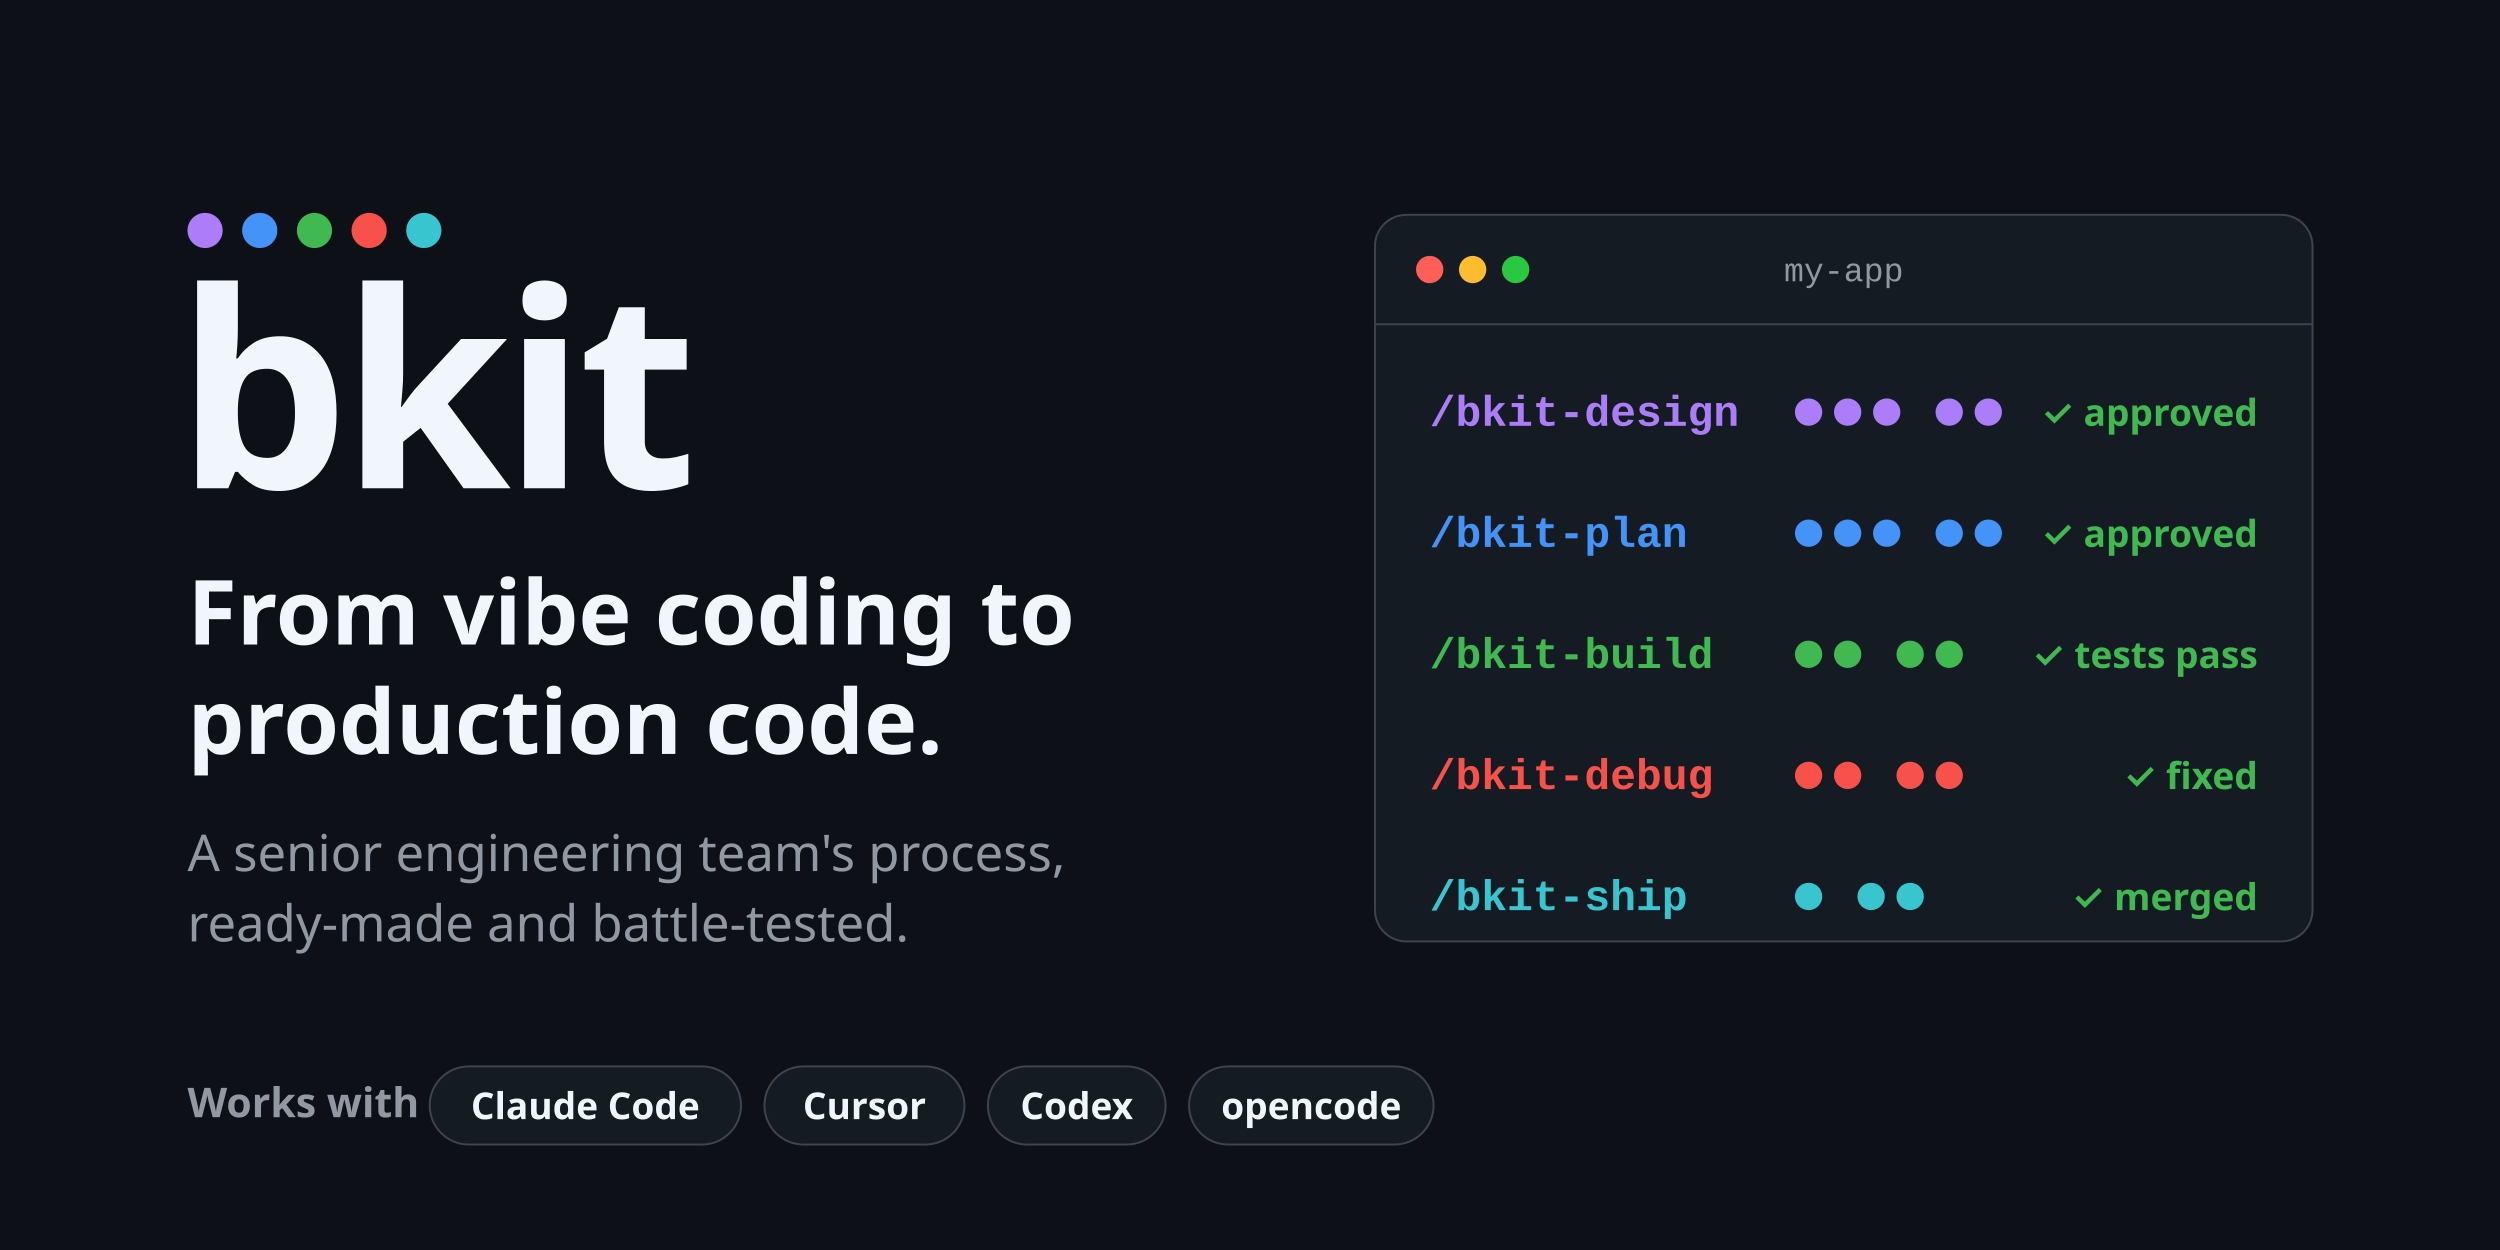
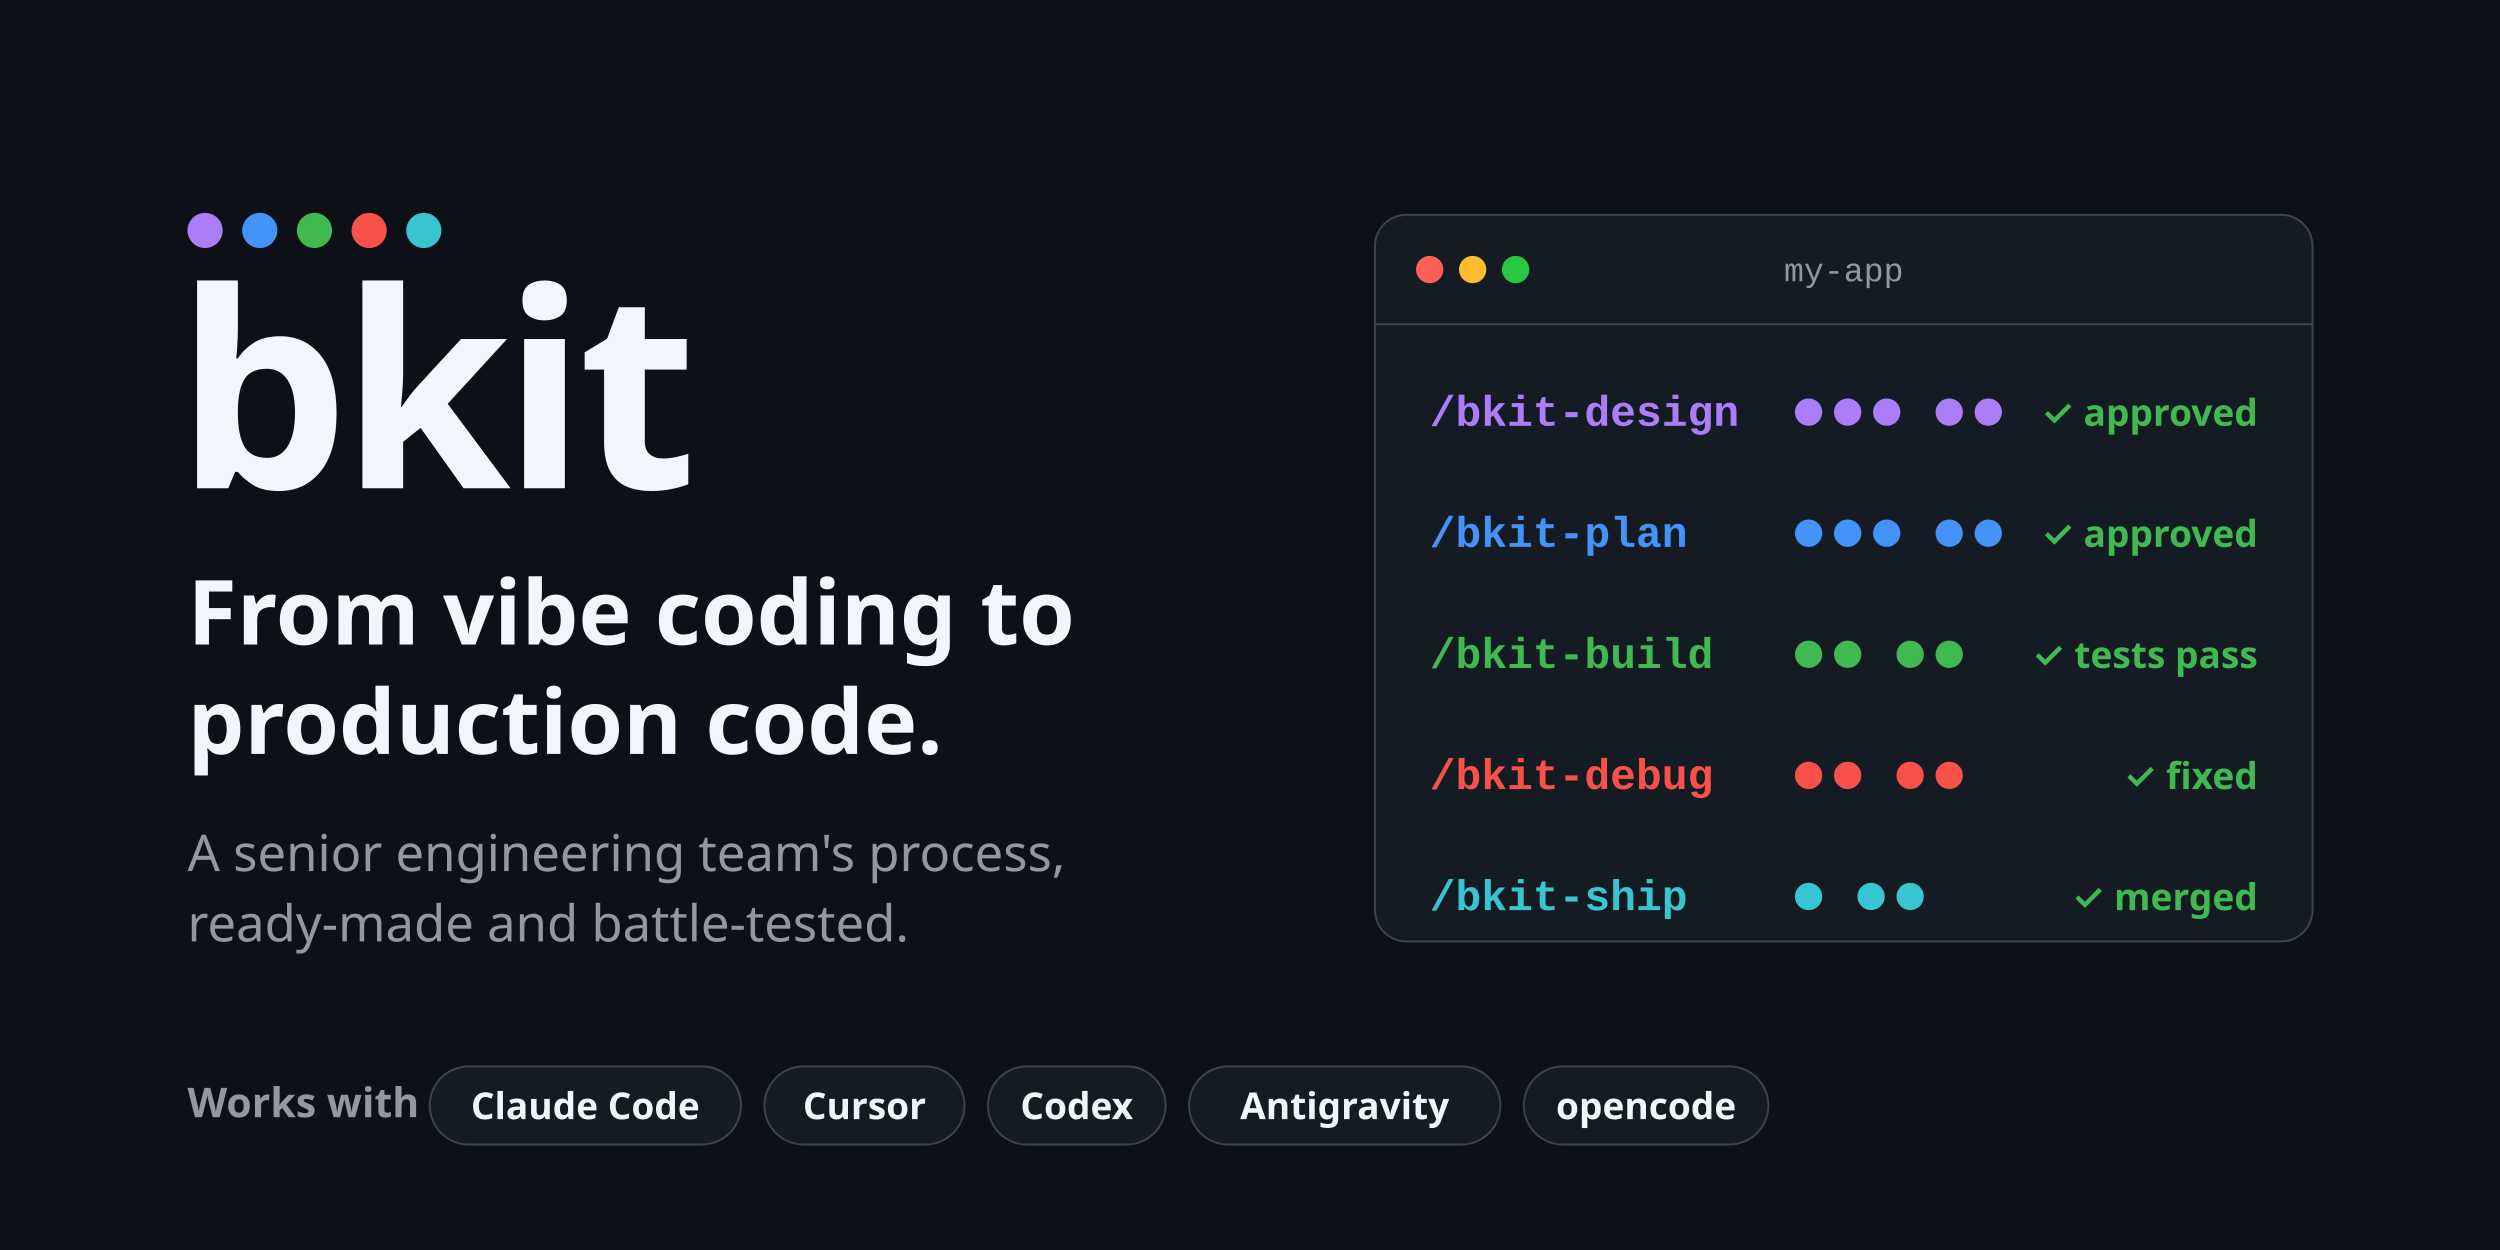
- <svg xmlns="http://www.w3.org/2000/svg" width="1280" height="640" viewBox="0 0 1280 640" role="img" aria-label="bkit — from vibe coding to production code. A senior engineering team's process, ready-made and battle-tested. Works with Claude Code, Cursor, Codex and opencode.">
+ <svg xmlns="http://www.w3.org/2000/svg" width="1280" height="640" viewBox="0 0 1280 640" role="img" aria-label="bkit — from vibe coding to production code. A senior engineering team's process, ready-made and battle-tested. Works with Claude Code, Cursor, Codex, Antigravity and opencode.">
  <rect width="1280" height="640" fill="#0d1117" />
  <circle cx="105" cy="118" r="9" fill="#ab7df8" />
  <circle cx="133" cy="118" r="9" fill="#4493f8" />
  <circle cx="161" cy="118" r="9" fill="#3fb950" />
  <circle cx="189" cy="118" r="9" fill="#f85149" />
  <circle cx="217" cy="118" r="9" fill="#39c5cf" />
  <text x="90" y="250" font-family="-apple-system, BlinkMacSystemFont, 'Segoe UI', 'Noto Sans', Helvetica, Arial, sans-serif" font-size="140" font-weight="800" fill="#f0f6fc" text-anchor="start" letter-spacing="-4">bkit</text>
  <text x="96" y="330" font-family="-apple-system, BlinkMacSystemFont, 'Segoe UI', 'Noto Sans', Helvetica, Arial, sans-serif" font-size="46" font-weight="700" fill="#f0f6fc" text-anchor="start">From vibe coding to</text>
  <text x="96" y="386" font-family="-apple-system, BlinkMacSystemFont, 'Segoe UI', 'Noto Sans', Helvetica, Arial, sans-serif" font-size="46" font-weight="700" fill="#f0f6fc" text-anchor="start">production code.</text>
  <text x="96" y="446" font-family="-apple-system, BlinkMacSystemFont, 'Segoe UI', 'Noto Sans', Helvetica, Arial, sans-serif" font-size="26" font-weight="400" fill="#9198a1" text-anchor="start">A senior engineering team's process,</text>
  <text x="96" y="482" font-family="-apple-system, BlinkMacSystemFont, 'Segoe UI', 'Noto Sans', Helvetica, Arial, sans-serif" font-size="26" font-weight="400" fill="#9198a1" text-anchor="start">ready-made and battle-tested.</text>
  <rect x="704" y="110" width="480" height="372" rx="16" fill="#151b23" stroke="#3d444d" />
  <circle cx="732" cy="138" r="7" fill="#ff5f57" />
  <circle cx="754" cy="138" r="7" fill="#febc2e" />
  <circle cx="776" cy="138" r="7" fill="#28c840" />
  <text x="944" y="144" font-family="ui-monospace, SFMono-Regular, 'SF Mono', Menlo, Consolas, 'Liberation Mono', monospace" font-size="17" font-weight="400" fill="#9198a1" text-anchor="middle">my-app</text>
  <line x1="704" y1="166" x2="1184" y2="166" stroke="#3d444d" />
  <text x="732" y="218" font-family="ui-monospace, SFMono-Regular, 'SF Mono', Menlo, Consolas, 'Liberation Mono', monospace" font-size="22" font-weight="600" fill="#ab7df8" text-anchor="start">/bkit-design</text>
  <circle cx="926" cy="211" r="7" fill="#ab7df8" />
  <circle cx="946" cy="211" r="7" fill="#ab7df8" />
  <circle cx="966" cy="211" r="7" fill="#ab7df8" />
  <circle cx="998" cy="211" r="7" fill="#ab7df8" />
  <circle cx="1018" cy="211" r="7" fill="#ab7df8" />
  <text x="1156" y="218" font-family="-apple-system, BlinkMacSystemFont, 'Segoe UI', 'Noto Sans', Helvetica, Arial, sans-serif" font-size="19" font-weight="600" fill="#3fb950" text-anchor="end">✓ approved</text>
  <text x="732" y="280" font-family="ui-monospace, SFMono-Regular, 'SF Mono', Menlo, Consolas, 'Liberation Mono', monospace" font-size="22" font-weight="600" fill="#4493f8" text-anchor="start">/bkit-plan</text>
  <circle cx="926" cy="273" r="7" fill="#4493f8" />
  <circle cx="946" cy="273" r="7" fill="#4493f8" />
  <circle cx="966" cy="273" r="7" fill="#4493f8" />
  <circle cx="998" cy="273" r="7" fill="#4493f8" />
  <circle cx="1018" cy="273" r="7" fill="#4493f8" />
  <text x="1156" y="280" font-family="-apple-system, BlinkMacSystemFont, 'Segoe UI', 'Noto Sans', Helvetica, Arial, sans-serif" font-size="19" font-weight="600" fill="#3fb950" text-anchor="end">✓ approved</text>
  <text x="732" y="342" font-family="ui-monospace, SFMono-Regular, 'SF Mono', Menlo, Consolas, 'Liberation Mono', monospace" font-size="22" font-weight="600" fill="#3fb950" text-anchor="start">/bkit-build</text>
  <circle cx="926" cy="335" r="7" fill="#3fb950" />
  <circle cx="946" cy="335" r="7" fill="#3fb950" />
  <circle cx="978" cy="335" r="7" fill="#3fb950" />
  <circle cx="998" cy="335" r="7" fill="#3fb950" />
  <text x="1156" y="342" font-family="-apple-system, BlinkMacSystemFont, 'Segoe UI', 'Noto Sans', Helvetica, Arial, sans-serif" font-size="19" font-weight="600" fill="#3fb950" text-anchor="end">✓ tests pass</text>
  <text x="732" y="404" font-family="ui-monospace, SFMono-Regular, 'SF Mono', Menlo, Consolas, 'Liberation Mono', monospace" font-size="22" font-weight="600" fill="#f85149" text-anchor="start">/bkit-debug</text>
  <circle cx="926" cy="397" r="7" fill="#f85149" />
  <circle cx="946" cy="397" r="7" fill="#f85149" />
  <circle cx="978" cy="397" r="7" fill="#f85149" />
  <circle cx="998" cy="397" r="7" fill="#f85149" />
  <text x="1156" y="404" font-family="-apple-system, BlinkMacSystemFont, 'Segoe UI', 'Noto Sans', Helvetica, Arial, sans-serif" font-size="19" font-weight="600" fill="#3fb950" text-anchor="end">✓ fixed</text>
  <text x="732" y="466" font-family="ui-monospace, SFMono-Regular, 'SF Mono', Menlo, Consolas, 'Liberation Mono', monospace" font-size="22" font-weight="600" fill="#39c5cf" text-anchor="start">/bkit-ship</text>
  <circle cx="926" cy="459" r="7" fill="#39c5cf" />
  <circle cx="958" cy="459" r="7" fill="#39c5cf" />
  <circle cx="978" cy="459" r="7" fill="#39c5cf" />
  <text x="1156" y="466" font-family="-apple-system, BlinkMacSystemFont, 'Segoe UI', 'Noto Sans', Helvetica, Arial, sans-serif" font-size="19" font-weight="600" fill="#3fb950" text-anchor="end">✓ merged</text>
  <text x="96" y="572" font-family="-apple-system, BlinkMacSystemFont, 'Segoe UI', 'Noto Sans', Helvetica, Arial, sans-serif" font-size="21" font-weight="600" fill="#9198a1" text-anchor="start">Works with</text>
  <rect x="220" y="546" width="159.4" height="40" rx="20" fill="#151b23" stroke="#3d444d" />
  <text x="299.7" y="573" font-family="-apple-system, BlinkMacSystemFont, 'Segoe UI', 'Noto Sans', Helvetica, Arial, sans-serif" font-size="19" font-weight="600" fill="#f0f6fc" text-anchor="middle">Claude Code</text>
  <rect x="391.4" y="546" width="102.4" height="40" rx="20" fill="#151b23" stroke="#3d444d" />
  <text x="442.6" y="573" font-family="-apple-system, BlinkMacSystemFont, 'Segoe UI', 'Noto Sans', Helvetica, Arial, sans-serif" font-size="19" font-weight="600" fill="#f0f6fc" text-anchor="middle">Cursor</text>
  <rect x="505.8" y="546" width="91" height="40" rx="20" fill="#151b23" stroke="#3d444d" />
  <text x="551.3" y="573" font-family="-apple-system, BlinkMacSystemFont, 'Segoe UI', 'Noto Sans', Helvetica, Arial, sans-serif" font-size="19" font-weight="600" fill="#f0f6fc" text-anchor="middle">Codex</text>
-   <rect x="608.8" y="546" width="125.2" height="40" rx="20" fill="#151b23" stroke="#3d444d" />
-   <text x="671.4" y="573" font-family="-apple-system, BlinkMacSystemFont, 'Segoe UI', 'Noto Sans', Helvetica, Arial, sans-serif" font-size="19" font-weight="600" fill="#f0f6fc" text-anchor="middle">opencode</text>
+   <rect x="608.8" y="546" width="159.4" height="40" rx="20" fill="#151b23" stroke="#3d444d" />
+   <text x="688.5" y="573" font-family="-apple-system, BlinkMacSystemFont, 'Segoe UI', 'Noto Sans', Helvetica, Arial, sans-serif" font-size="19" font-weight="600" fill="#f0f6fc" text-anchor="middle">Antigravity</text>
+   <rect x="780.2" y="546" width="125.2" height="40" rx="20" fill="#151b23" stroke="#3d444d" />
+   <text x="842.8" y="573" font-family="-apple-system, BlinkMacSystemFont, 'Segoe UI', 'Noto Sans', Helvetica, Arial, sans-serif" font-size="19" font-weight="600" fill="#f0f6fc" text-anchor="middle">opencode</text>
</svg>
